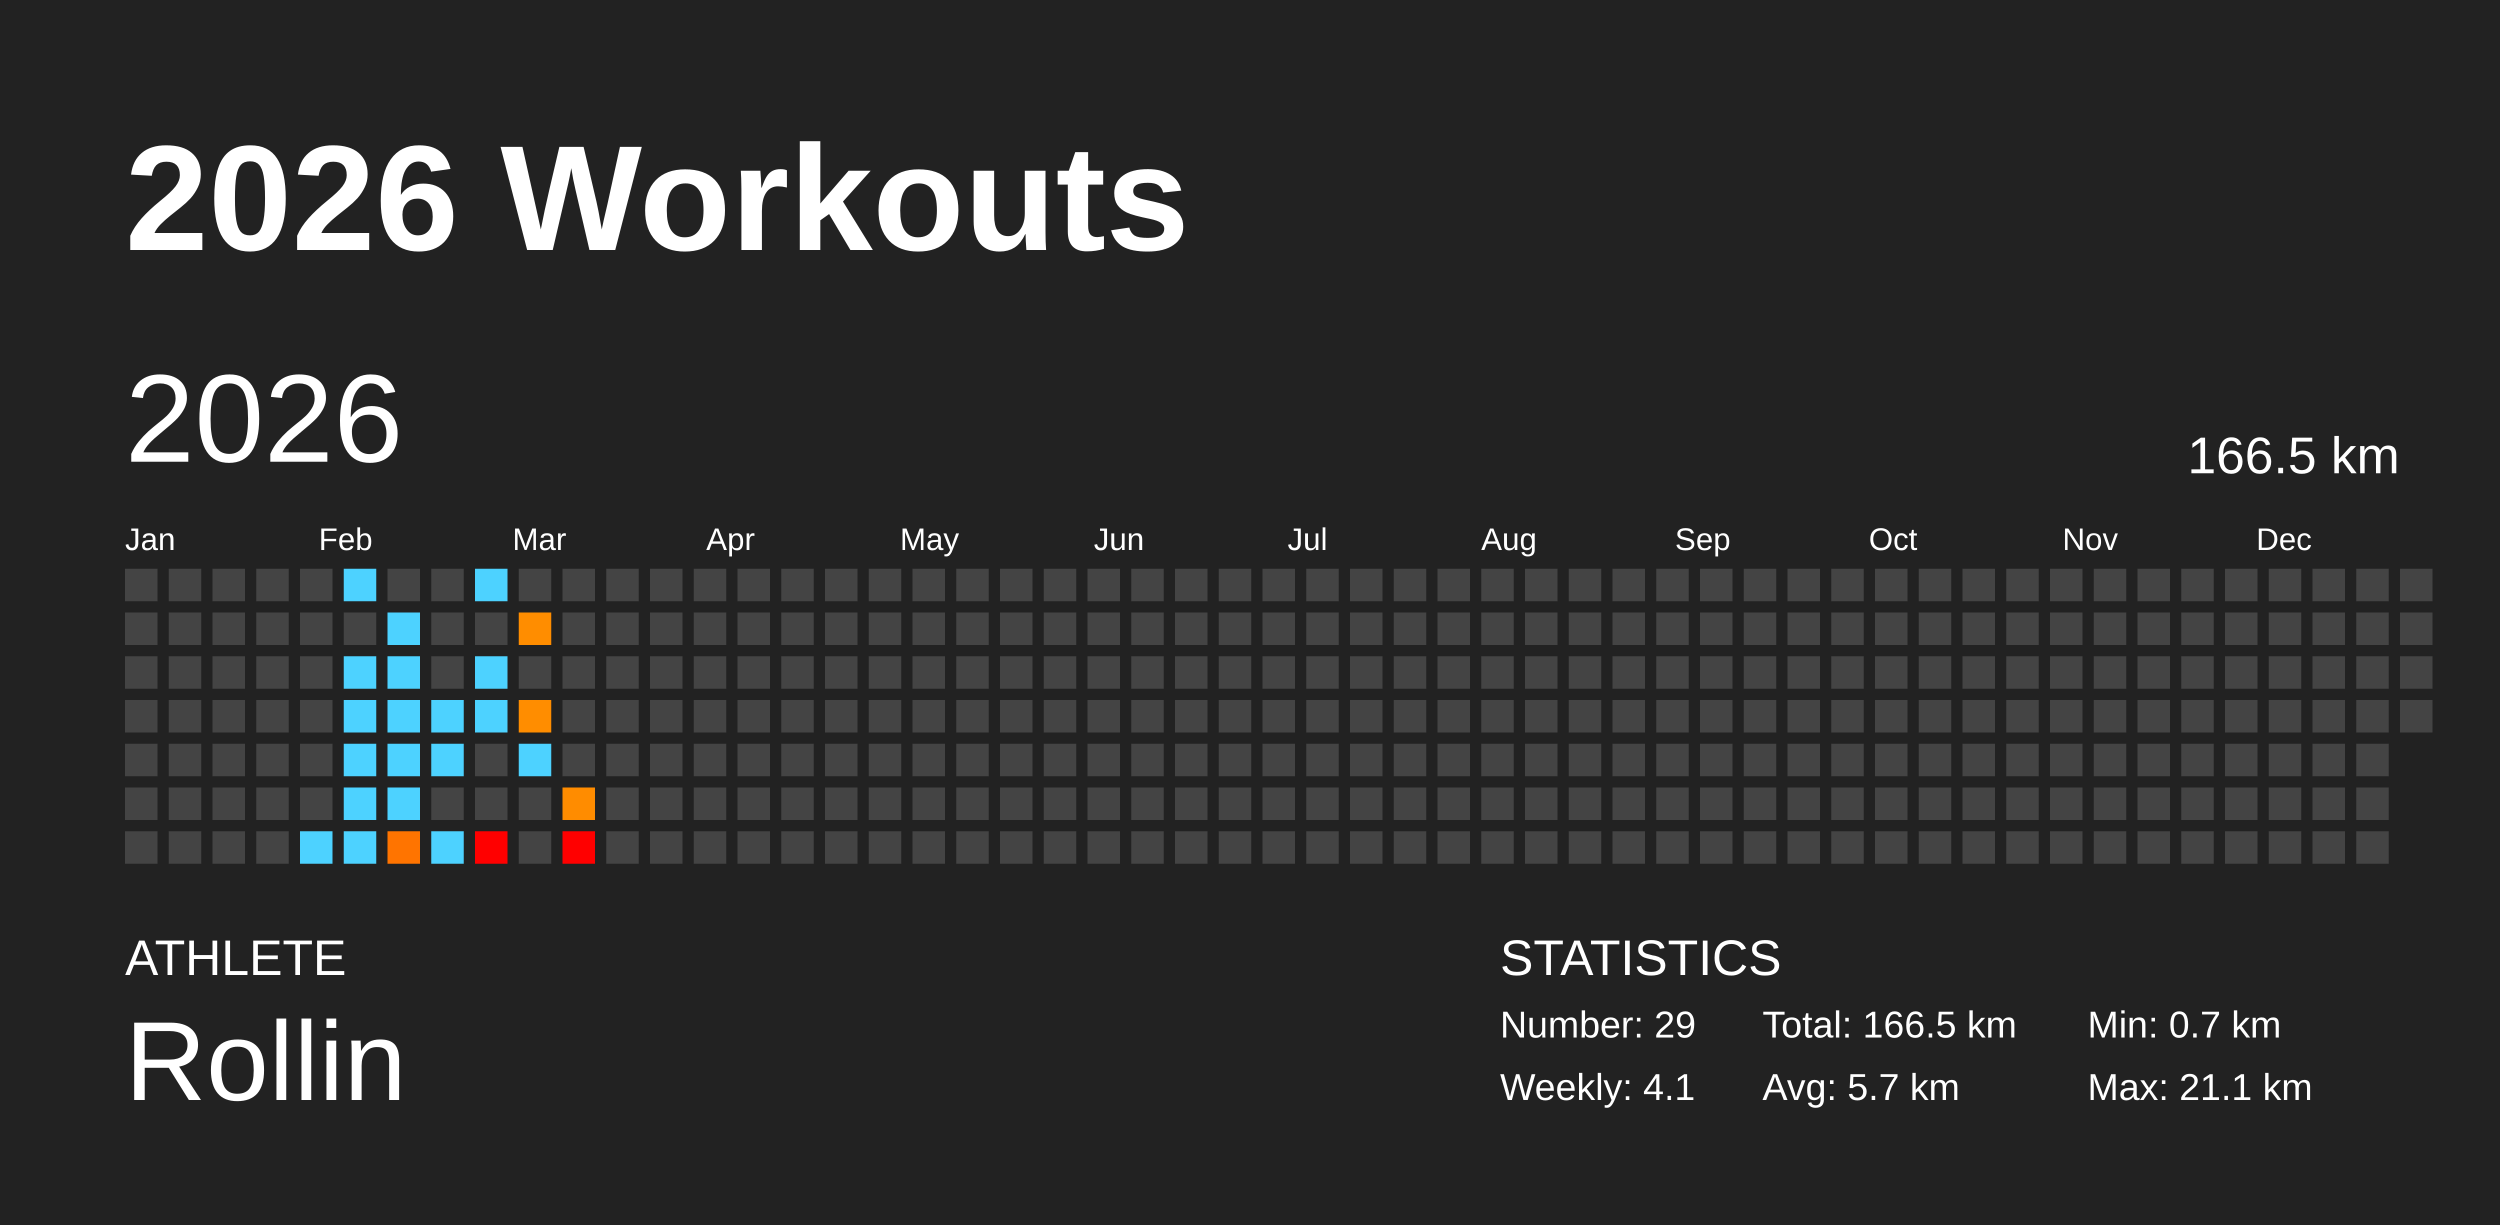
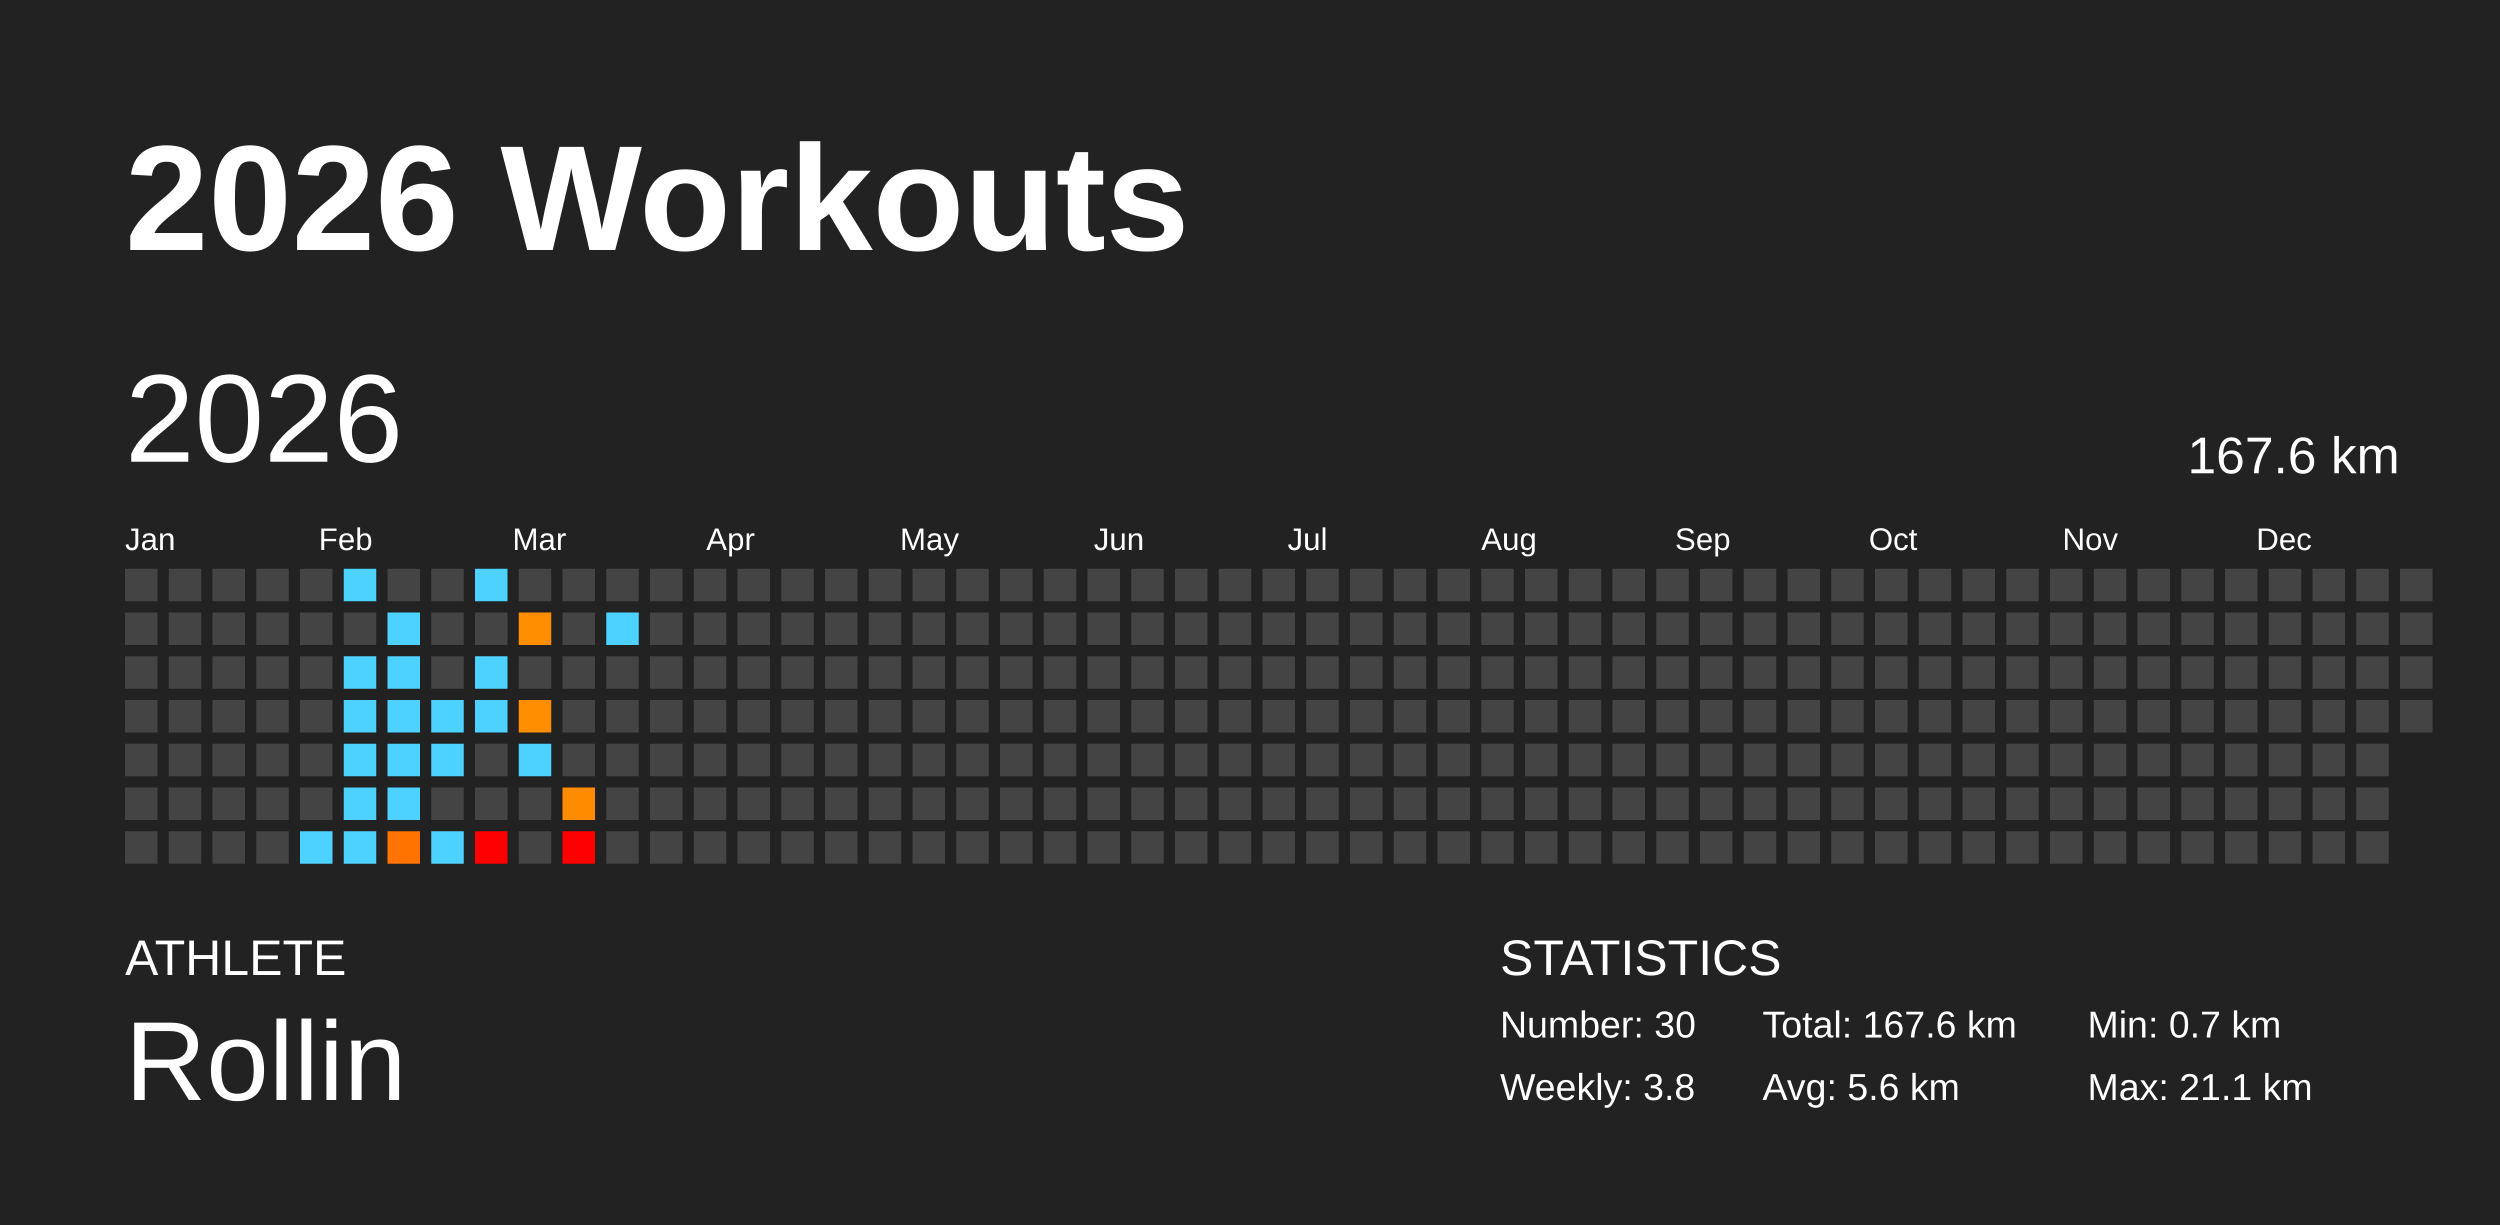
<svg xmlns="http://www.w3.org/2000/svg" baseProfile="full" height="98mm" version="1.1" viewBox="0,0,200,98" width="200mm">
  <defs />
  <rect fill="#222222" height="98" width="200" x="0" y="0" />
  <text fill="#FFFFFF" style="font-size:12px; font-family:Arial; font-weight:bold;" x="10" y="20">2026 Workouts</text>
  <text fill="#FFFFFF" style="font-size:4px; font-family:Arial" x="10" y="78">ATHLETE</text>
  <text fill="#FFFFFF" style="font-size:9px; font-family:Arial" x="10" y="88">Rollin</text>
  <text fill="#FFFFFF" style="font-size:4px; font-family:Arial" x="120" y="78">STATISTICS</text>
-   <text fill="#FFFFFF" style="font-size:3px; font-family:Arial" x="120" y="83">Number: 29</text>
-   <text fill="#FFFFFF" style="font-size:3px; font-family:Arial" x="120" y="88">Weekly: 4.1</text>
-   <text fill="#FFFFFF" style="font-size:3px; font-family:Arial" x="141" y="83">Total: 166.5 km</text>
-   <text fill="#FFFFFF" style="font-size:3px; font-family:Arial" x="141" y="88">Avg: 5.7 km</text>
+   <text fill="#FFFFFF" style="font-size:3px; font-family:Arial" x="120" y="83">Number: 30</text>
+   <text fill="#FFFFFF" style="font-size:3px; font-family:Arial" x="120" y="88">Weekly: 3.8</text>
+   <text fill="#FFFFFF" style="font-size:3px; font-family:Arial" x="141" y="83">Total: 167.6 km</text>
+   <text fill="#FFFFFF" style="font-size:3px; font-family:Arial" x="141" y="88">Avg: 5.6 km</text>
  <text fill="#FFFFFF" style="font-size:3px; font-family:Arial" x="167" y="83">Min: 0.7 km</text>
  <text fill="#FFFFFF" style="font-size:3px; font-family:Arial" x="167" y="88">Max: 21.1 km</text>
  <text dominant-baseline="hanging" fill="#FFFFFF" style="font-size:10.0px; font-family:Arial;" x="10" y="30">2026</text>
-   <text dominant-baseline="hanging" fill="#FFFFFF" style="font-size:4.125px; font-family:Arial;" x="175" y="35">166.5 km</text>
+   <text dominant-baseline="hanging" fill="#FFFFFF" style="font-size:4.125px; font-family:Arial;" x="175" y="35">167.6 km</text>
  <text fill="#FFFFFF" style="font-size:2.5px; font-family:Arial" x="10.0" y="44">Jan</text>
  <text fill="#FFFFFF" style="font-size:2.5px; font-family:Arial" x="25.5" y="44">Feb</text>
  <text fill="#FFFFFF" style="font-size:2.5px; font-family:Arial" x="41.0" y="44">Mar</text>
  <text fill="#FFFFFF" style="font-size:2.5px; font-family:Arial" x="56.5" y="44">Apr</text>
  <text fill="#FFFFFF" style="font-size:2.5px; font-family:Arial" x="72.0" y="44">May</text>
  <text fill="#FFFFFF" style="font-size:2.5px; font-family:Arial" x="87.5" y="44">Jun</text>
  <text fill="#FFFFFF" style="font-size:2.5px; font-family:Arial" x="103.0" y="44">Jul</text>
  <text fill="#FFFFFF" style="font-size:2.5px; font-family:Arial" x="118.5" y="44">Aug</text>
  <text fill="#FFFFFF" style="font-size:2.5px; font-family:Arial" x="134.0" y="44">Sep</text>
  <text fill="#FFFFFF" style="font-size:2.5px; font-family:Arial" x="149.5" y="44">Oct</text>
  <text fill="#FFFFFF" style="font-size:2.5px; font-family:Arial" x="165.0" y="44">Nov</text>
  <text fill="#FFFFFF" style="font-size:2.5px; font-family:Arial" x="180.5" y="44">Dec</text>
  <rect fill="#444444" height="2.6" width="2.6" x="10.0" y="45.5" />
  <rect fill="#444444" height="2.6" width="2.6" x="10.0" y="49.0" />
  <rect fill="#444444" height="2.6" width="2.6" x="10.0" y="52.5" />
  <rect fill="#444444" height="2.6" width="2.6" x="10.0" y="56.0" />
  <rect fill="#444444" height="2.6" width="2.6" x="10.0" y="59.5" />
  <rect fill="#444444" height="2.6" width="2.6" x="10.0" y="63.0" />
  <rect fill="#444444" height="2.6" width="2.6" x="10.0" y="66.5" />
  <rect fill="#444444" height="2.6" width="2.6" x="13.5" y="45.5" />
  <rect fill="#444444" height="2.6" width="2.6" x="13.5" y="49.0" />
  <rect fill="#444444" height="2.6" width="2.6" x="13.5" y="52.5" />
  <rect fill="#444444" height="2.6" width="2.6" x="13.5" y="56.0" />
  <rect fill="#444444" height="2.6" width="2.6" x="13.5" y="59.5" />
  <rect fill="#444444" height="2.6" width="2.6" x="13.5" y="63.0" />
  <rect fill="#444444" height="2.6" width="2.6" x="13.5" y="66.5" />
  <rect fill="#444444" height="2.6" width="2.6" x="17.0" y="45.5" />
  <rect fill="#444444" height="2.6" width="2.6" x="17.0" y="49.0" />
  <rect fill="#444444" height="2.6" width="2.6" x="17.0" y="52.5" />
  <rect fill="#444444" height="2.6" width="2.6" x="17.0" y="56.0" />
  <rect fill="#444444" height="2.6" width="2.6" x="17.0" y="59.5" />
  <rect fill="#444444" height="2.6" width="2.6" x="17.0" y="63.0" />
  <rect fill="#444444" height="2.6" width="2.6" x="17.0" y="66.5" />
  <rect fill="#444444" height="2.6" width="2.6" x="20.5" y="45.5" />
  <rect fill="#444444" height="2.6" width="2.6" x="20.5" y="49.0" />
  <rect fill="#444444" height="2.6" width="2.6" x="20.5" y="52.5" />
  <rect fill="#444444" height="2.6" width="2.6" x="20.5" y="56.0" />
  <rect fill="#444444" height="2.6" width="2.6" x="20.5" y="59.5" />
  <rect fill="#444444" height="2.6" width="2.6" x="20.5" y="63.0" />
  <rect fill="#444444" height="2.6" width="2.6" x="20.5" y="66.5" />
  <rect fill="#444444" height="2.6" width="2.6" x="24.0" y="45.5" />
  <rect fill="#444444" height="2.6" width="2.6" x="24.0" y="49.0" />
  <rect fill="#444444" height="2.6" width="2.6" x="24.0" y="52.5" />
  <rect fill="#444444" height="2.6" width="2.6" x="24.0" y="56.0" />
  <rect fill="#444444" height="2.6" width="2.6" x="24.0" y="59.5" />
  <rect fill="#444444" height="2.6" width="2.6" x="24.0" y="63.0" />
  <rect fill="#4dd2ff" height="2.6" width="2.6" x="24.0" y="66.5" />
  <rect fill="#4dd2ff" height="2.6" width="2.6" x="27.5" y="45.5" />
  <rect fill="#444444" height="2.6" width="2.6" x="27.5" y="49.0" />
  <rect fill="#4dd2ff" height="2.6" width="2.6" x="27.5" y="52.5" />
  <rect fill="#4dd2ff" height="2.6" width="2.6" x="27.5" y="56.0" />
  <rect fill="#4dd2ff" height="2.6" width="2.6" x="27.5" y="59.5" />
  <rect fill="#4dd2ff" height="2.6" width="2.6" x="27.5" y="63.0" />
  <rect fill="#4dd2ff" height="2.6" width="2.6" x="27.5" y="66.5" />
  <rect fill="#444444" height="2.6" width="2.6" x="31.0" y="45.5" />
  <rect fill="#4dd2ff" height="2.6" width="2.6" x="31.0" y="49.0" />
  <rect fill="#4dd2ff" height="2.6" width="2.6" x="31.0" y="52.5" />
  <rect fill="#4dd2ff" height="2.6" width="2.6" x="31.0" y="56.0" />
  <rect fill="#4dd2ff" height="2.6" width="2.6" x="31.0" y="59.5" />
  <rect fill="#4dd2ff" height="2.6" width="2.6" x="31.0" y="63.0" />
  <rect fill="#ff7400" height="2.6" width="2.6" x="31.0" y="66.5" />
  <rect fill="#444444" height="2.6" width="2.6" x="34.5" y="45.5" />
  <rect fill="#444444" height="2.6" width="2.6" x="34.5" y="49.0" />
  <rect fill="#444444" height="2.6" width="2.6" x="34.5" y="52.5" />
  <rect fill="#4dd2ff" height="2.6" width="2.6" x="34.5" y="56.0" />
  <rect fill="#4dd2ff" height="2.6" width="2.6" x="34.5" y="59.5" />
  <rect fill="#444444" height="2.6" width="2.6" x="34.5" y="63.0" />
  <rect fill="#4dd2ff" height="2.6" width="2.6" x="34.5" y="66.5" />
  <rect fill="#4dd2ff" height="2.6" width="2.6" x="38.0" y="45.5" />
  <rect fill="#444444" height="2.6" width="2.6" x="38.0" y="49.0" />
  <rect fill="#4dd2ff" height="2.6" width="2.6" x="38.0" y="52.5" />
  <rect fill="#4dd2ff" height="2.6" width="2.6" x="38.0" y="56.0" />
  <rect fill="#444444" height="2.6" width="2.6" x="38.0" y="59.5" />
  <rect fill="#444444" height="2.6" width="2.6" x="38.0" y="63.0" />
  <rect fill="red" height="2.6" width="2.6" x="38.0" y="66.5" />
  <rect fill="#444444" height="2.6" width="2.6" x="41.5" y="45.5" />
  <rect fill="#ff8d00" height="2.6" width="2.6" x="41.5" y="49.0" />
  <rect fill="#444444" height="2.6" width="2.6" x="41.5" y="52.5" />
  <rect fill="#ff8d00" height="2.6" width="2.6" x="41.5" y="56.0" />
  <rect fill="#4dd2ff" height="2.6" width="2.6" x="41.5" y="59.5" />
  <rect fill="#444444" height="2.6" width="2.6" x="41.5" y="63.0" />
  <rect fill="#444444" height="2.6" width="2.6" x="41.5" y="66.5" />
  <rect fill="#444444" height="2.6" width="2.6" x="45.0" y="45.5" />
  <rect fill="#444444" height="2.6" width="2.6" x="45.0" y="49.0" />
  <rect fill="#444444" height="2.6" width="2.6" x="45.0" y="52.5" />
  <rect fill="#444444" height="2.6" width="2.6" x="45.0" y="56.0" />
  <rect fill="#444444" height="2.6" width="2.6" x="45.0" y="59.5" />
  <rect fill="#ff8c00" height="2.6" width="2.6" x="45.0" y="63.0" />
  <rect fill="red" height="2.6" width="2.6" x="45.0" y="66.5" />
  <rect fill="#444444" height="2.6" width="2.6" x="48.5" y="45.5" />
-   <rect fill="#444444" height="2.6" width="2.6" x="48.5" y="49.0" />
+   <rect fill="#4dd2ff" height="2.6" width="2.6" x="48.5" y="49.0" />
  <rect fill="#444444" height="2.6" width="2.6" x="48.5" y="52.5" />
  <rect fill="#444444" height="2.6" width="2.6" x="48.5" y="56.0" />
  <rect fill="#444444" height="2.6" width="2.6" x="48.5" y="59.5" />
  <rect fill="#444444" height="2.6" width="2.6" x="48.5" y="63.0" />
  <rect fill="#444444" height="2.6" width="2.6" x="48.5" y="66.5" />
  <rect fill="#444444" height="2.6" width="2.6" x="52.0" y="45.5" />
  <rect fill="#444444" height="2.6" width="2.6" x="52.0" y="49.0" />
  <rect fill="#444444" height="2.6" width="2.6" x="52.0" y="52.5" />
  <rect fill="#444444" height="2.6" width="2.6" x="52.0" y="56.0" />
  <rect fill="#444444" height="2.6" width="2.6" x="52.0" y="59.5" />
  <rect fill="#444444" height="2.6" width="2.6" x="52.0" y="63.0" />
  <rect fill="#444444" height="2.6" width="2.6" x="52.0" y="66.5" />
  <rect fill="#444444" height="2.6" width="2.6" x="55.5" y="45.5" />
  <rect fill="#444444" height="2.6" width="2.6" x="55.5" y="49.0" />
  <rect fill="#444444" height="2.6" width="2.6" x="55.5" y="52.5" />
  <rect fill="#444444" height="2.6" width="2.6" x="55.5" y="56.0" />
  <rect fill="#444444" height="2.6" width="2.6" x="55.5" y="59.5" />
  <rect fill="#444444" height="2.6" width="2.6" x="55.5" y="63.0" />
  <rect fill="#444444" height="2.6" width="2.6" x="55.5" y="66.5" />
  <rect fill="#444444" height="2.6" width="2.6" x="59.0" y="45.5" />
  <rect fill="#444444" height="2.6" width="2.6" x="59.0" y="49.0" />
  <rect fill="#444444" height="2.6" width="2.6" x="59.0" y="52.5" />
  <rect fill="#444444" height="2.6" width="2.6" x="59.0" y="56.0" />
  <rect fill="#444444" height="2.6" width="2.6" x="59.0" y="59.5" />
  <rect fill="#444444" height="2.6" width="2.6" x="59.0" y="63.0" />
  <rect fill="#444444" height="2.6" width="2.6" x="59.0" y="66.5" />
  <rect fill="#444444" height="2.6" width="2.6" x="62.5" y="45.5" />
  <rect fill="#444444" height="2.6" width="2.6" x="62.5" y="49.0" />
  <rect fill="#444444" height="2.6" width="2.6" x="62.5" y="52.5" />
  <rect fill="#444444" height="2.6" width="2.6" x="62.5" y="56.0" />
  <rect fill="#444444" height="2.6" width="2.6" x="62.5" y="59.5" />
  <rect fill="#444444" height="2.6" width="2.6" x="62.5" y="63.0" />
  <rect fill="#444444" height="2.6" width="2.6" x="62.5" y="66.5" />
  <rect fill="#444444" height="2.6" width="2.6" x="66.0" y="45.5" />
  <rect fill="#444444" height="2.6" width="2.6" x="66.0" y="49.0" />
  <rect fill="#444444" height="2.6" width="2.6" x="66.0" y="52.5" />
  <rect fill="#444444" height="2.6" width="2.6" x="66.0" y="56.0" />
  <rect fill="#444444" height="2.6" width="2.6" x="66.0" y="59.5" />
  <rect fill="#444444" height="2.6" width="2.6" x="66.0" y="63.0" />
  <rect fill="#444444" height="2.6" width="2.6" x="66.0" y="66.5" />
  <rect fill="#444444" height="2.6" width="2.6" x="69.5" y="45.5" />
  <rect fill="#444444" height="2.6" width="2.6" x="69.5" y="49.0" />
  <rect fill="#444444" height="2.6" width="2.6" x="69.5" y="52.5" />
  <rect fill="#444444" height="2.6" width="2.6" x="69.5" y="56.0" />
  <rect fill="#444444" height="2.6" width="2.6" x="69.5" y="59.5" />
  <rect fill="#444444" height="2.6" width="2.6" x="69.5" y="63.0" />
  <rect fill="#444444" height="2.6" width="2.6" x="69.5" y="66.5" />
  <rect fill="#444444" height="2.6" width="2.6" x="73.0" y="45.5" />
  <rect fill="#444444" height="2.6" width="2.6" x="73.0" y="49.0" />
  <rect fill="#444444" height="2.6" width="2.6" x="73.0" y="52.5" />
  <rect fill="#444444" height="2.6" width="2.6" x="73.0" y="56.0" />
  <rect fill="#444444" height="2.6" width="2.6" x="73.0" y="59.5" />
  <rect fill="#444444" height="2.6" width="2.6" x="73.0" y="63.0" />
  <rect fill="#444444" height="2.6" width="2.6" x="73.0" y="66.5" />
  <rect fill="#444444" height="2.6" width="2.6" x="76.5" y="45.5" />
  <rect fill="#444444" height="2.6" width="2.6" x="76.5" y="49.0" />
  <rect fill="#444444" height="2.6" width="2.6" x="76.5" y="52.5" />
  <rect fill="#444444" height="2.6" width="2.6" x="76.5" y="56.0" />
  <rect fill="#444444" height="2.6" width="2.6" x="76.5" y="59.5" />
  <rect fill="#444444" height="2.6" width="2.6" x="76.5" y="63.0" />
  <rect fill="#444444" height="2.6" width="2.6" x="76.5" y="66.5" />
  <rect fill="#444444" height="2.6" width="2.6" x="80.0" y="45.5" />
  <rect fill="#444444" height="2.6" width="2.6" x="80.0" y="49.0" />
  <rect fill="#444444" height="2.6" width="2.6" x="80.0" y="52.5" />
  <rect fill="#444444" height="2.6" width="2.6" x="80.0" y="56.0" />
  <rect fill="#444444" height="2.6" width="2.6" x="80.0" y="59.5" />
  <rect fill="#444444" height="2.6" width="2.6" x="80.0" y="63.0" />
  <rect fill="#444444" height="2.6" width="2.6" x="80.0" y="66.5" />
  <rect fill="#444444" height="2.6" width="2.6" x="83.5" y="45.5" />
  <rect fill="#444444" height="2.6" width="2.6" x="83.5" y="49.0" />
  <rect fill="#444444" height="2.6" width="2.6" x="83.5" y="52.5" />
  <rect fill="#444444" height="2.6" width="2.6" x="83.5" y="56.0" />
  <rect fill="#444444" height="2.6" width="2.6" x="83.5" y="59.5" />
  <rect fill="#444444" height="2.6" width="2.6" x="83.5" y="63.0" />
  <rect fill="#444444" height="2.6" width="2.6" x="83.5" y="66.5" />
  <rect fill="#444444" height="2.6" width="2.6" x="87.0" y="45.5" />
  <rect fill="#444444" height="2.6" width="2.6" x="87.0" y="49.0" />
  <rect fill="#444444" height="2.6" width="2.6" x="87.0" y="52.5" />
  <rect fill="#444444" height="2.6" width="2.6" x="87.0" y="56.0" />
  <rect fill="#444444" height="2.6" width="2.6" x="87.0" y="59.5" />
  <rect fill="#444444" height="2.6" width="2.6" x="87.0" y="63.0" />
  <rect fill="#444444" height="2.6" width="2.6" x="87.0" y="66.5" />
  <rect fill="#444444" height="2.6" width="2.6" x="90.5" y="45.5" />
  <rect fill="#444444" height="2.6" width="2.6" x="90.5" y="49.0" />
  <rect fill="#444444" height="2.6" width="2.6" x="90.5" y="52.5" />
  <rect fill="#444444" height="2.6" width="2.6" x="90.5" y="56.0" />
  <rect fill="#444444" height="2.6" width="2.6" x="90.5" y="59.5" />
  <rect fill="#444444" height="2.6" width="2.6" x="90.5" y="63.0" />
  <rect fill="#444444" height="2.6" width="2.6" x="90.5" y="66.5" />
  <rect fill="#444444" height="2.6" width="2.6" x="94.0" y="45.5" />
  <rect fill="#444444" height="2.6" width="2.6" x="94.0" y="49.0" />
  <rect fill="#444444" height="2.6" width="2.6" x="94.0" y="52.5" />
  <rect fill="#444444" height="2.6" width="2.6" x="94.0" y="56.0" />
  <rect fill="#444444" height="2.6" width="2.6" x="94.0" y="59.5" />
  <rect fill="#444444" height="2.6" width="2.6" x="94.0" y="63.0" />
  <rect fill="#444444" height="2.6" width="2.6" x="94.0" y="66.5" />
  <rect fill="#444444" height="2.6" width="2.6" x="97.5" y="45.5" />
  <rect fill="#444444" height="2.6" width="2.6" x="97.5" y="49.0" />
  <rect fill="#444444" height="2.6" width="2.6" x="97.5" y="52.5" />
  <rect fill="#444444" height="2.6" width="2.6" x="97.5" y="56.0" />
  <rect fill="#444444" height="2.6" width="2.6" x="97.5" y="59.5" />
  <rect fill="#444444" height="2.6" width="2.6" x="97.5" y="63.0" />
  <rect fill="#444444" height="2.6" width="2.6" x="97.5" y="66.5" />
  <rect fill="#444444" height="2.6" width="2.6" x="101.0" y="45.5" />
  <rect fill="#444444" height="2.6" width="2.6" x="101.0" y="49.0" />
  <rect fill="#444444" height="2.6" width="2.6" x="101.0" y="52.5" />
  <rect fill="#444444" height="2.6" width="2.6" x="101.0" y="56.0" />
  <rect fill="#444444" height="2.6" width="2.6" x="101.0" y="59.5" />
  <rect fill="#444444" height="2.6" width="2.6" x="101.0" y="63.0" />
  <rect fill="#444444" height="2.6" width="2.6" x="101.0" y="66.5" />
  <rect fill="#444444" height="2.6" width="2.6" x="104.5" y="45.5" />
  <rect fill="#444444" height="2.6" width="2.6" x="104.5" y="49.0" />
  <rect fill="#444444" height="2.6" width="2.6" x="104.5" y="52.5" />
  <rect fill="#444444" height="2.6" width="2.6" x="104.5" y="56.0" />
  <rect fill="#444444" height="2.6" width="2.6" x="104.5" y="59.5" />
  <rect fill="#444444" height="2.6" width="2.6" x="104.5" y="63.0" />
  <rect fill="#444444" height="2.6" width="2.6" x="104.5" y="66.5" />
  <rect fill="#444444" height="2.6" width="2.6" x="108.0" y="45.5" />
  <rect fill="#444444" height="2.6" width="2.6" x="108.0" y="49.0" />
  <rect fill="#444444" height="2.6" width="2.6" x="108.0" y="52.5" />
  <rect fill="#444444" height="2.6" width="2.6" x="108.0" y="56.0" />
  <rect fill="#444444" height="2.6" width="2.6" x="108.0" y="59.5" />
  <rect fill="#444444" height="2.6" width="2.6" x="108.0" y="63.0" />
  <rect fill="#444444" height="2.6" width="2.6" x="108.0" y="66.5" />
  <rect fill="#444444" height="2.6" width="2.6" x="111.5" y="45.5" />
  <rect fill="#444444" height="2.6" width="2.6" x="111.5" y="49.0" />
  <rect fill="#444444" height="2.6" width="2.6" x="111.5" y="52.5" />
  <rect fill="#444444" height="2.6" width="2.6" x="111.5" y="56.0" />
  <rect fill="#444444" height="2.6" width="2.6" x="111.5" y="59.5" />
  <rect fill="#444444" height="2.6" width="2.6" x="111.5" y="63.0" />
  <rect fill="#444444" height="2.6" width="2.6" x="111.5" y="66.5" />
  <rect fill="#444444" height="2.6" width="2.6" x="115.0" y="45.5" />
  <rect fill="#444444" height="2.6" width="2.6" x="115.0" y="49.0" />
  <rect fill="#444444" height="2.6" width="2.6" x="115.0" y="52.5" />
  <rect fill="#444444" height="2.6" width="2.6" x="115.0" y="56.0" />
  <rect fill="#444444" height="2.6" width="2.6" x="115.0" y="59.5" />
  <rect fill="#444444" height="2.6" width="2.6" x="115.0" y="63.0" />
  <rect fill="#444444" height="2.6" width="2.6" x="115.0" y="66.5" />
  <rect fill="#444444" height="2.6" width="2.6" x="118.5" y="45.5" />
  <rect fill="#444444" height="2.6" width="2.6" x="118.5" y="49.0" />
  <rect fill="#444444" height="2.6" width="2.6" x="118.5" y="52.5" />
  <rect fill="#444444" height="2.6" width="2.6" x="118.5" y="56.0" />
  <rect fill="#444444" height="2.6" width="2.6" x="118.5" y="59.5" />
  <rect fill="#444444" height="2.6" width="2.6" x="118.5" y="63.0" />
  <rect fill="#444444" height="2.6" width="2.6" x="118.5" y="66.5" />
  <rect fill="#444444" height="2.6" width="2.6" x="122.0" y="45.5" />
  <rect fill="#444444" height="2.6" width="2.6" x="122.0" y="49.0" />
  <rect fill="#444444" height="2.6" width="2.6" x="122.0" y="52.5" />
  <rect fill="#444444" height="2.6" width="2.6" x="122.0" y="56.0" />
  <rect fill="#444444" height="2.6" width="2.6" x="122.0" y="59.5" />
  <rect fill="#444444" height="2.6" width="2.6" x="122.0" y="63.0" />
  <rect fill="#444444" height="2.6" width="2.6" x="122.0" y="66.5" />
  <rect fill="#444444" height="2.6" width="2.6" x="125.5" y="45.5" />
  <rect fill="#444444" height="2.6" width="2.6" x="125.5" y="49.0" />
  <rect fill="#444444" height="2.6" width="2.6" x="125.5" y="52.5" />
  <rect fill="#444444" height="2.6" width="2.6" x="125.5" y="56.0" />
  <rect fill="#444444" height="2.6" width="2.6" x="125.5" y="59.5" />
  <rect fill="#444444" height="2.6" width="2.6" x="125.5" y="63.0" />
  <rect fill="#444444" height="2.6" width="2.6" x="125.5" y="66.5" />
  <rect fill="#444444" height="2.6" width="2.6" x="129.0" y="45.5" />
  <rect fill="#444444" height="2.6" width="2.6" x="129.0" y="49.0" />
  <rect fill="#444444" height="2.6" width="2.6" x="129.0" y="52.5" />
  <rect fill="#444444" height="2.6" width="2.6" x="129.0" y="56.0" />
  <rect fill="#444444" height="2.6" width="2.6" x="129.0" y="59.5" />
  <rect fill="#444444" height="2.6" width="2.6" x="129.0" y="63.0" />
  <rect fill="#444444" height="2.6" width="2.6" x="129.0" y="66.5" />
  <rect fill="#444444" height="2.6" width="2.6" x="132.5" y="45.5" />
  <rect fill="#444444" height="2.6" width="2.6" x="132.5" y="49.0" />
  <rect fill="#444444" height="2.6" width="2.6" x="132.5" y="52.5" />
  <rect fill="#444444" height="2.6" width="2.6" x="132.5" y="56.0" />
  <rect fill="#444444" height="2.6" width="2.6" x="132.5" y="59.5" />
  <rect fill="#444444" height="2.6" width="2.6" x="132.5" y="63.0" />
  <rect fill="#444444" height="2.6" width="2.6" x="132.5" y="66.5" />
  <rect fill="#444444" height="2.6" width="2.6" x="136.0" y="45.5" />
  <rect fill="#444444" height="2.6" width="2.6" x="136.0" y="49.0" />
  <rect fill="#444444" height="2.6" width="2.6" x="136.0" y="52.5" />
  <rect fill="#444444" height="2.6" width="2.6" x="136.0" y="56.0" />
  <rect fill="#444444" height="2.6" width="2.6" x="136.0" y="59.5" />
  <rect fill="#444444" height="2.6" width="2.6" x="136.0" y="63.0" />
  <rect fill="#444444" height="2.6" width="2.6" x="136.0" y="66.5" />
  <rect fill="#444444" height="2.6" width="2.6" x="139.5" y="45.5" />
  <rect fill="#444444" height="2.6" width="2.6" x="139.5" y="49.0" />
  <rect fill="#444444" height="2.6" width="2.6" x="139.5" y="52.5" />
  <rect fill="#444444" height="2.6" width="2.6" x="139.5" y="56.0" />
  <rect fill="#444444" height="2.6" width="2.6" x="139.5" y="59.5" />
  <rect fill="#444444" height="2.6" width="2.6" x="139.5" y="63.0" />
  <rect fill="#444444" height="2.6" width="2.6" x="139.5" y="66.5" />
  <rect fill="#444444" height="2.6" width="2.6" x="143.0" y="45.5" />
  <rect fill="#444444" height="2.6" width="2.6" x="143.0" y="49.0" />
  <rect fill="#444444" height="2.6" width="2.6" x="143.0" y="52.5" />
  <rect fill="#444444" height="2.6" width="2.6" x="143.0" y="56.0" />
  <rect fill="#444444" height="2.6" width="2.6" x="143.0" y="59.5" />
  <rect fill="#444444" height="2.6" width="2.6" x="143.0" y="63.0" />
  <rect fill="#444444" height="2.6" width="2.6" x="143.0" y="66.5" />
  <rect fill="#444444" height="2.6" width="2.6" x="146.5" y="45.5" />
  <rect fill="#444444" height="2.6" width="2.6" x="146.5" y="49.0" />
  <rect fill="#444444" height="2.6" width="2.6" x="146.5" y="52.5" />
  <rect fill="#444444" height="2.6" width="2.6" x="146.5" y="56.0" />
  <rect fill="#444444" height="2.6" width="2.6" x="146.5" y="59.5" />
  <rect fill="#444444" height="2.6" width="2.6" x="146.5" y="63.0" />
  <rect fill="#444444" height="2.6" width="2.6" x="146.5" y="66.5" />
  <rect fill="#444444" height="2.6" width="2.6" x="150.0" y="45.5" />
  <rect fill="#444444" height="2.6" width="2.6" x="150.0" y="49.0" />
  <rect fill="#444444" height="2.6" width="2.6" x="150.0" y="52.5" />
  <rect fill="#444444" height="2.6" width="2.6" x="150.0" y="56.0" />
  <rect fill="#444444" height="2.6" width="2.6" x="150.0" y="59.5" />
  <rect fill="#444444" height="2.6" width="2.6" x="150.0" y="63.0" />
  <rect fill="#444444" height="2.6" width="2.6" x="150.0" y="66.5" />
  <rect fill="#444444" height="2.6" width="2.6" x="153.5" y="45.5" />
  <rect fill="#444444" height="2.6" width="2.6" x="153.5" y="49.0" />
  <rect fill="#444444" height="2.6" width="2.6" x="153.5" y="52.5" />
  <rect fill="#444444" height="2.6" width="2.6" x="153.5" y="56.0" />
  <rect fill="#444444" height="2.6" width="2.6" x="153.5" y="59.5" />
  <rect fill="#444444" height="2.6" width="2.6" x="153.5" y="63.0" />
  <rect fill="#444444" height="2.6" width="2.6" x="153.5" y="66.5" />
  <rect fill="#444444" height="2.6" width="2.6" x="157.0" y="45.5" />
  <rect fill="#444444" height="2.6" width="2.6" x="157.0" y="49.0" />
  <rect fill="#444444" height="2.6" width="2.6" x="157.0" y="52.5" />
  <rect fill="#444444" height="2.6" width="2.6" x="157.0" y="56.0" />
  <rect fill="#444444" height="2.6" width="2.6" x="157.0" y="59.5" />
  <rect fill="#444444" height="2.6" width="2.6" x="157.0" y="63.0" />
  <rect fill="#444444" height="2.6" width="2.6" x="157.0" y="66.5" />
  <rect fill="#444444" height="2.6" width="2.6" x="160.5" y="45.5" />
  <rect fill="#444444" height="2.6" width="2.6" x="160.5" y="49.0" />
  <rect fill="#444444" height="2.6" width="2.6" x="160.5" y="52.5" />
  <rect fill="#444444" height="2.6" width="2.6" x="160.5" y="56.0" />
  <rect fill="#444444" height="2.6" width="2.6" x="160.5" y="59.5" />
  <rect fill="#444444" height="2.6" width="2.6" x="160.5" y="63.0" />
  <rect fill="#444444" height="2.6" width="2.6" x="160.5" y="66.5" />
  <rect fill="#444444" height="2.6" width="2.6" x="164.0" y="45.5" />
  <rect fill="#444444" height="2.6" width="2.6" x="164.0" y="49.0" />
  <rect fill="#444444" height="2.6" width="2.6" x="164.0" y="52.5" />
  <rect fill="#444444" height="2.6" width="2.6" x="164.0" y="56.0" />
  <rect fill="#444444" height="2.6" width="2.6" x="164.0" y="59.5" />
  <rect fill="#444444" height="2.6" width="2.6" x="164.0" y="63.0" />
  <rect fill="#444444" height="2.6" width="2.6" x="164.0" y="66.5" />
  <rect fill="#444444" height="2.6" width="2.6" x="167.5" y="45.5" />
  <rect fill="#444444" height="2.6" width="2.6" x="167.5" y="49.0" />
  <rect fill="#444444" height="2.6" width="2.6" x="167.5" y="52.5" />
  <rect fill="#444444" height="2.6" width="2.6" x="167.5" y="56.0" />
  <rect fill="#444444" height="2.6" width="2.6" x="167.5" y="59.5" />
  <rect fill="#444444" height="2.6" width="2.6" x="167.5" y="63.0" />
  <rect fill="#444444" height="2.6" width="2.6" x="167.5" y="66.5" />
  <rect fill="#444444" height="2.6" width="2.6" x="171.0" y="45.5" />
  <rect fill="#444444" height="2.6" width="2.6" x="171.0" y="49.0" />
  <rect fill="#444444" height="2.6" width="2.6" x="171.0" y="52.5" />
  <rect fill="#444444" height="2.6" width="2.6" x="171.0" y="56.0" />
  <rect fill="#444444" height="2.6" width="2.6" x="171.0" y="59.5" />
  <rect fill="#444444" height="2.6" width="2.6" x="171.0" y="63.0" />
  <rect fill="#444444" height="2.6" width="2.6" x="171.0" y="66.5" />
  <rect fill="#444444" height="2.6" width="2.6" x="174.5" y="45.5" />
  <rect fill="#444444" height="2.6" width="2.6" x="174.5" y="49.0" />
  <rect fill="#444444" height="2.6" width="2.6" x="174.5" y="52.5" />
  <rect fill="#444444" height="2.6" width="2.6" x="174.5" y="56.0" />
  <rect fill="#444444" height="2.6" width="2.6" x="174.5" y="59.5" />
  <rect fill="#444444" height="2.6" width="2.6" x="174.5" y="63.0" />
  <rect fill="#444444" height="2.6" width="2.6" x="174.5" y="66.5" />
  <rect fill="#444444" height="2.6" width="2.6" x="178.0" y="45.5" />
  <rect fill="#444444" height="2.6" width="2.6" x="178.0" y="49.0" />
  <rect fill="#444444" height="2.6" width="2.6" x="178.0" y="52.5" />
  <rect fill="#444444" height="2.6" width="2.6" x="178.0" y="56.0" />
  <rect fill="#444444" height="2.6" width="2.6" x="178.0" y="59.5" />
  <rect fill="#444444" height="2.6" width="2.6" x="178.0" y="63.0" />
  <rect fill="#444444" height="2.6" width="2.6" x="178.0" y="66.5" />
  <rect fill="#444444" height="2.6" width="2.6" x="181.5" y="45.5" />
  <rect fill="#444444" height="2.6" width="2.6" x="181.5" y="49.0" />
  <rect fill="#444444" height="2.6" width="2.6" x="181.5" y="52.5" />
  <rect fill="#444444" height="2.6" width="2.6" x="181.5" y="56.0" />
  <rect fill="#444444" height="2.6" width="2.6" x="181.5" y="59.5" />
  <rect fill="#444444" height="2.6" width="2.6" x="181.5" y="63.0" />
  <rect fill="#444444" height="2.6" width="2.6" x="181.5" y="66.5" />
  <rect fill="#444444" height="2.6" width="2.6" x="185.0" y="45.5" />
  <rect fill="#444444" height="2.6" width="2.6" x="185.0" y="49.0" />
  <rect fill="#444444" height="2.6" width="2.6" x="185.0" y="52.5" />
  <rect fill="#444444" height="2.6" width="2.6" x="185.0" y="56.0" />
  <rect fill="#444444" height="2.6" width="2.6" x="185.0" y="59.5" />
  <rect fill="#444444" height="2.6" width="2.6" x="185.0" y="63.0" />
  <rect fill="#444444" height="2.6" width="2.6" x="185.0" y="66.5" />
  <rect fill="#444444" height="2.6" width="2.6" x="188.5" y="45.5" />
  <rect fill="#444444" height="2.6" width="2.6" x="188.5" y="49.0" />
  <rect fill="#444444" height="2.6" width="2.6" x="188.5" y="52.5" />
  <rect fill="#444444" height="2.6" width="2.6" x="188.5" y="56.0" />
  <rect fill="#444444" height="2.6" width="2.6" x="188.5" y="59.5" />
  <rect fill="#444444" height="2.6" width="2.6" x="188.5" y="63.0" />
  <rect fill="#444444" height="2.6" width="2.6" x="188.5" y="66.5" />
  <rect fill="#444444" height="2.6" width="2.6" x="192.0" y="45.5" />
  <rect fill="#444444" height="2.6" width="2.6" x="192.0" y="49.0" />
  <rect fill="#444444" height="2.6" width="2.6" x="192.0" y="52.5" />
  <rect fill="#444444" height="2.6" width="2.6" x="192.0" y="56.0" />
</svg>
